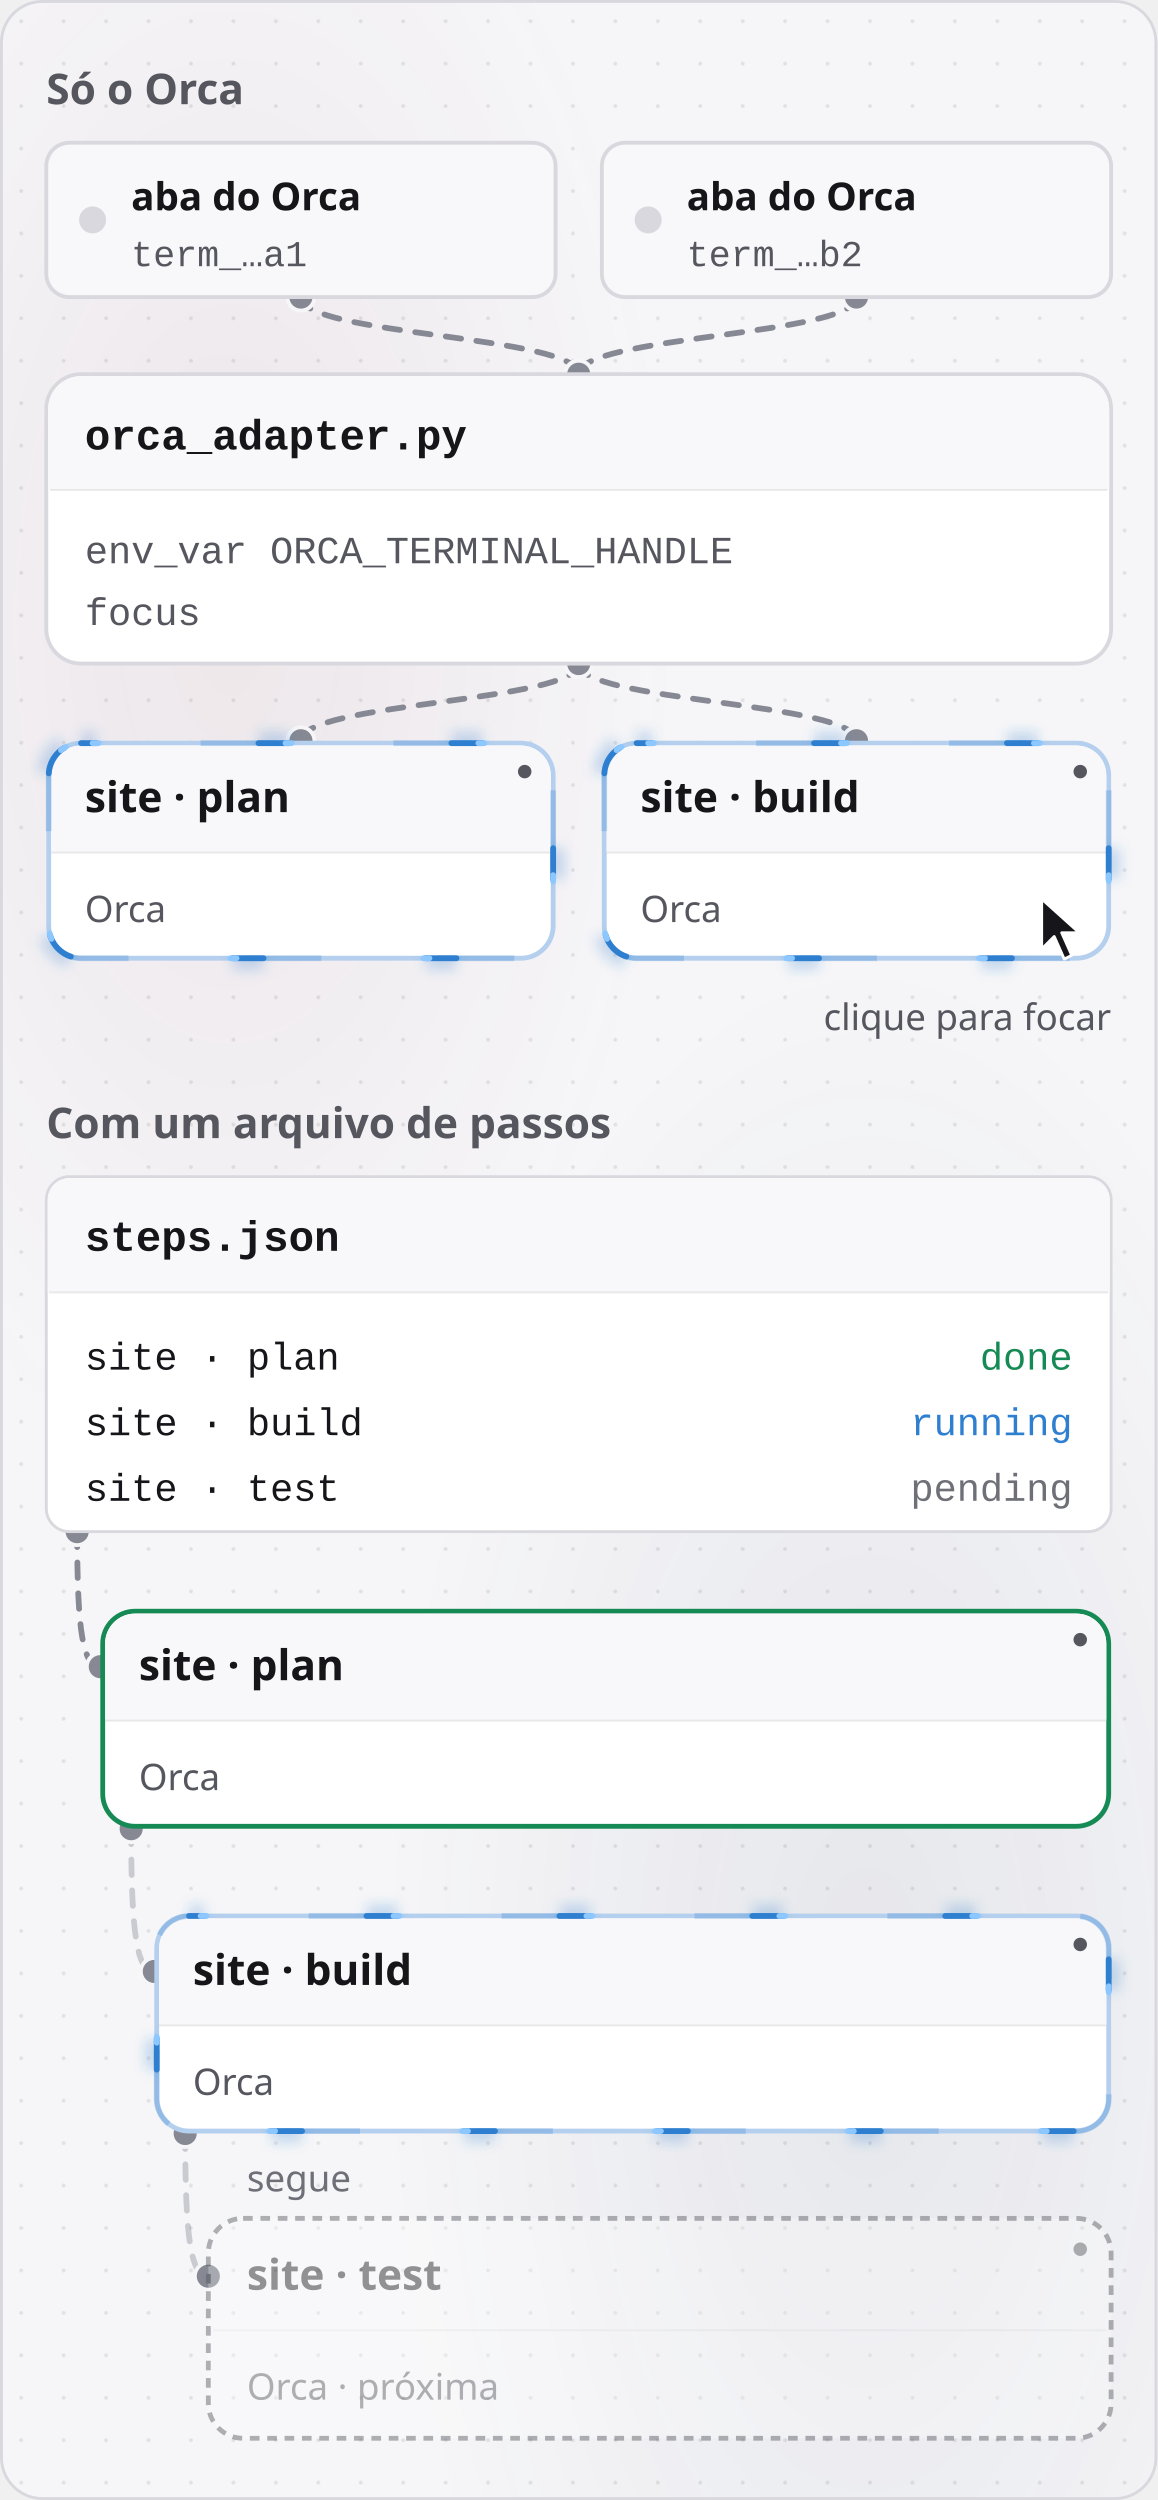
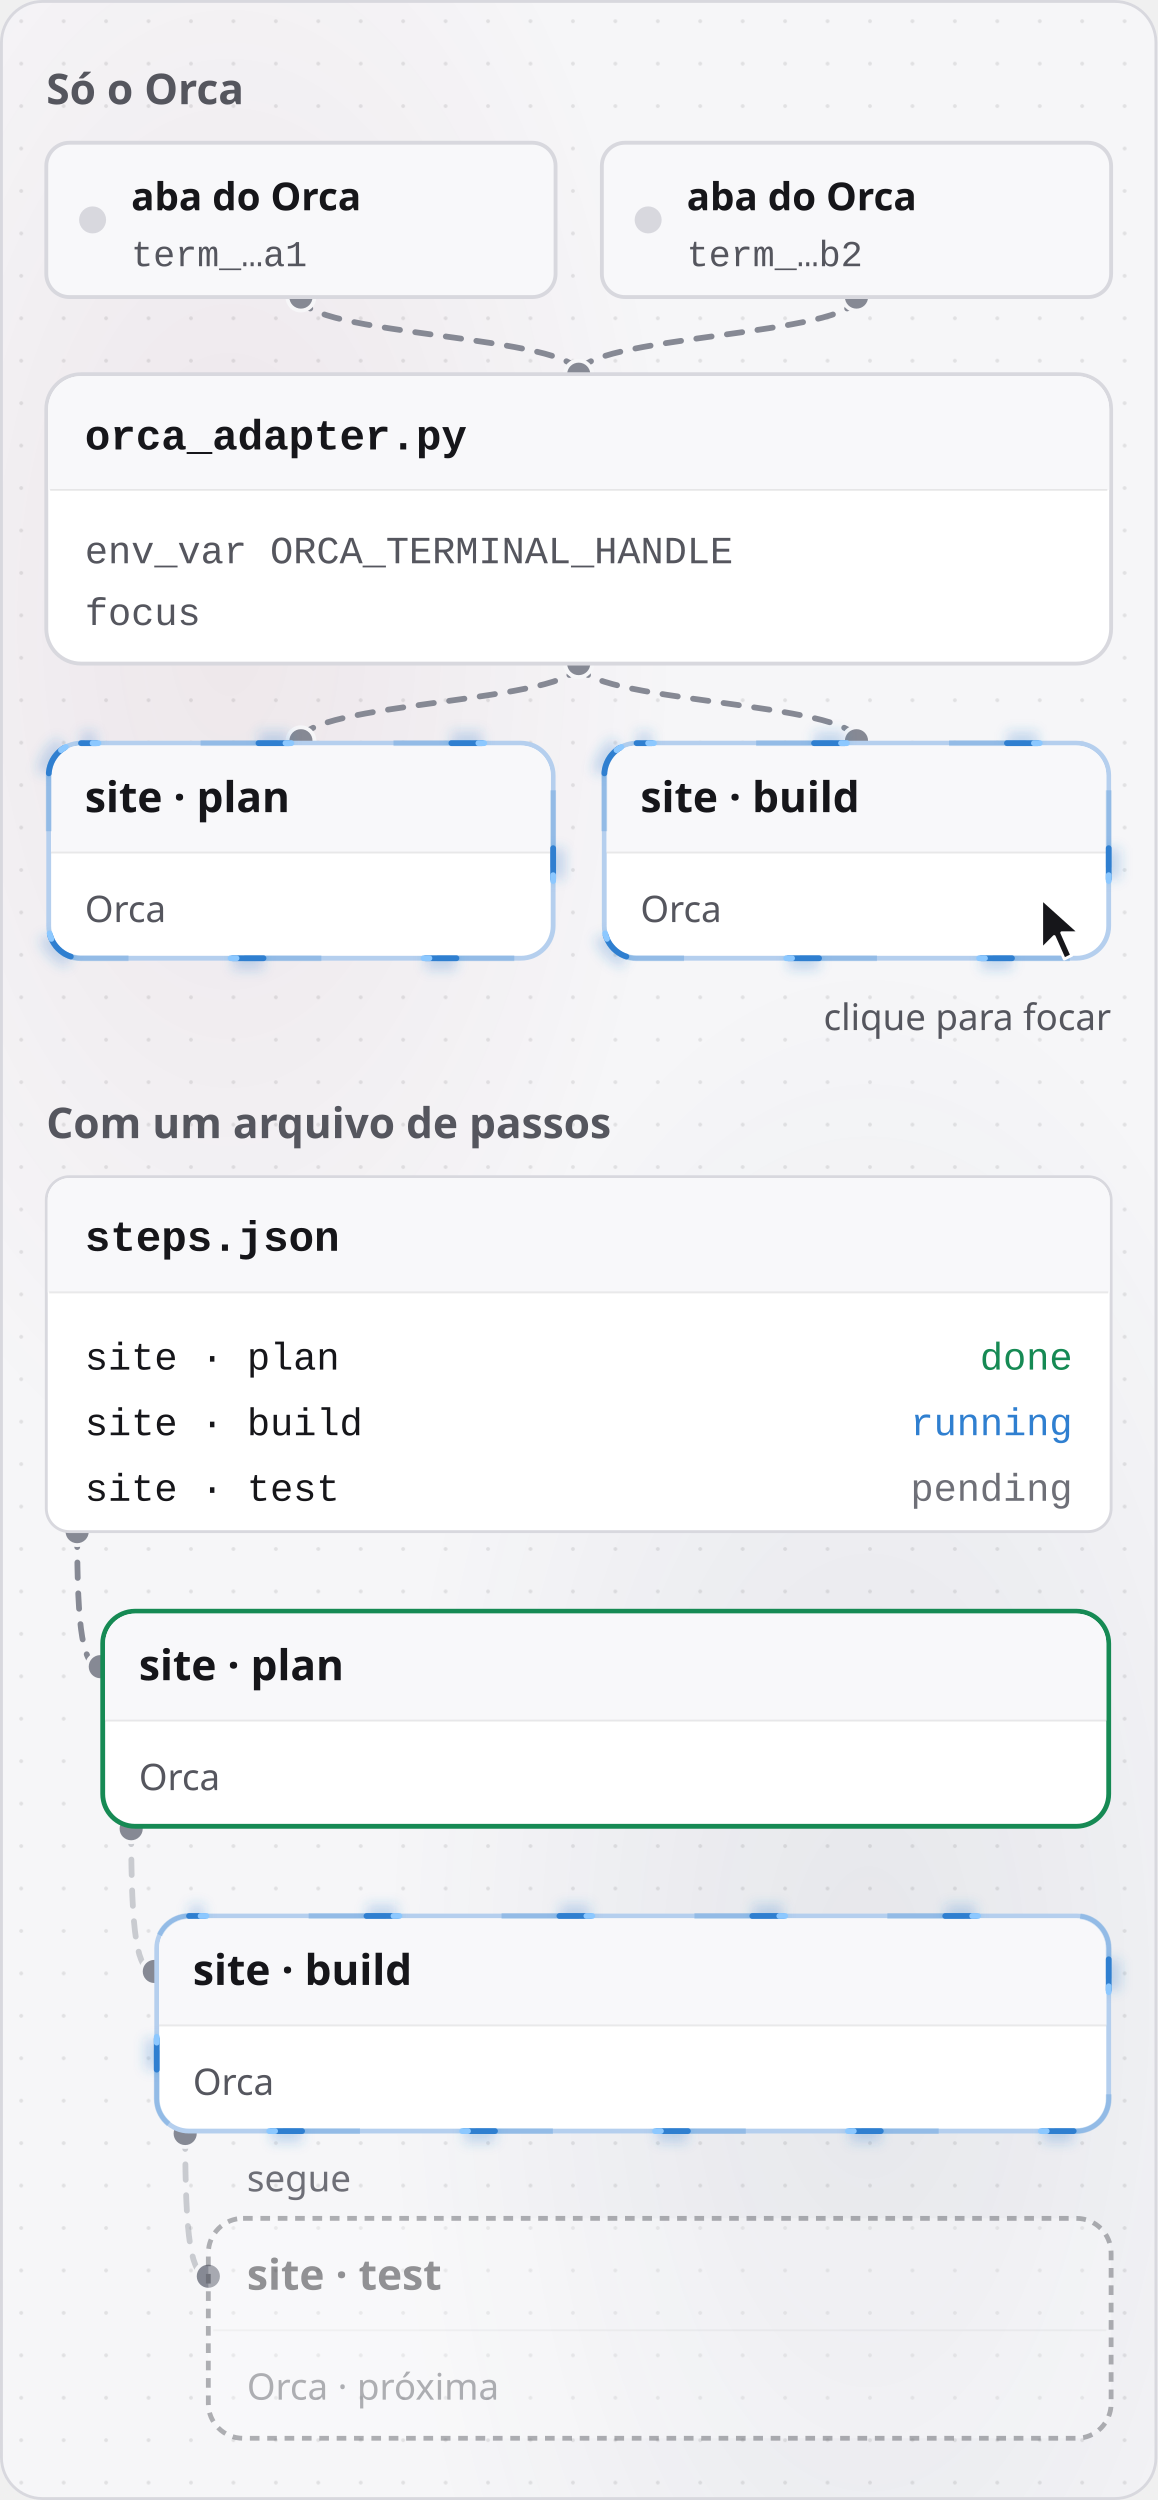
<svg xmlns="http://www.w3.org/2000/svg" viewBox="0 0 600 1296" width="600" height="1296" role="img" aria-labelledby="t d">
  <style>text{font-family:-apple-system,BlinkMacSystemFont,'Segoe UI','Noto Sans',Helvetica,Arial,sans-serif}.mono{font-family:ui-monospace,SFMono-Regular,'SF Mono',Menlo,Consolas,'Liberation Mono',monospace}.num{font-variant-numeric:tabular-nums}@keyframes spin{from{stroke-dashoffset:100}to{stroke-dashoffset:0}}.spin{animation:spin 3s linear infinite}@keyframes spint{from{stroke-dashoffset:130}to{stroke-dashoffset:30}}.spint{animation:spint 3s linear infinite}@keyframes spinh{from{stroke-dashoffset:86}to{stroke-dashoffset:-14}}.spinh{animation:spinh 3s linear infinite}.ph1{animation-delay:-1.1s}.ph2{animation-delay:-2.2s}.phn1{animation-delay:-.2s}.phn2{animation-delay:-.4s}.pq1{animation-delay:-.4s}@media (prefers-reduced-motion:reduce){*{animation:none!important}}</style>
  <defs>
    <pattern id="dots" width="22" height="22" patternUnits="userSpaceOnUse">
      <circle cx="11" cy="11" r="1" fill="#0f0f1117" />
    </pattern>
    <radialGradient id="ga">
      <stop offset="0" stop-color="#7a1c3e12" />
      <stop offset=".7" stop-color="#7a1c3e00" />
    </radialGradient>
    <radialGradient id="gb">
      <stop offset="0" stop-color="#242e5614" />
      <stop offset=".7" stop-color="#242e5600" />
    </radialGradient>
    <filter id="glow" x="-20%" y="-40%" width="140%" height="180%">
      <feGaussianBlur stdDeviation="3" />
    </filter>
    <clipPath id="panel">
      <rect width="600" height="1296" rx="22" />
    </clipPath>
  </defs>
  <g clip-path="url(#panel)">
    <rect width="600" height="1296" fill="#f6f6f8" />
    <ellipse cx="120" cy="324" rx="330" ry="648" fill="url(#ga)" />
    <ellipse cx="450" cy="1036.8" rx="360" ry="777.6" fill="url(#gb)" />
    <rect width="600" height="1296" fill="url(#dots)" />
  </g>
  <rect x=".75" y=".75" width="598.5" height="1294.5" rx="21.25" fill="none" stroke="#d8d8de" stroke-width="1.5" />
  <path d="M156,154 C156,174 300,174 300,194" fill="none" stroke="#868994" stroke-width="3" stroke-dasharray="8 8" stroke-linecap="round" />
  <circle cx="156" cy="154" r="7" fill="#868994" stroke="#f6f6f8" stroke-width="2" />
  <circle cx="300" cy="194" r="7" fill="#868994" stroke="#f6f6f8" stroke-width="2" />
  <path d="M444,154 C444,174 300,174 300,194" fill="none" stroke="#868994" stroke-width="3" stroke-dasharray="8 8" stroke-linecap="round" />
  <circle cx="444" cy="154" r="7" fill="#868994" stroke="#f6f6f8" stroke-width="2" />
  <circle cx="300" cy="194" r="7" fill="#868994" stroke="#f6f6f8" stroke-width="2" />
  <path d="M300,344 C300,364 156,364 156,384" fill="none" stroke="#868994" stroke-width="3" stroke-dasharray="8 8" stroke-linecap="round" />
  <circle cx="300" cy="344" r="7" fill="#868994" stroke="#f6f6f8" stroke-width="2" />
  <circle cx="156" cy="384" r="7" fill="#868994" stroke="#f6f6f8" stroke-width="2" />
  <path d="M300,344 C300,364 444,364 444,384" fill="none" stroke="#868994" stroke-width="3" stroke-dasharray="8 8" stroke-linecap="round" />
  <circle cx="300" cy="344" r="7" fill="#868994" stroke="#f6f6f8" stroke-width="2" />
  <circle cx="444" cy="384" r="7" fill="#868994" stroke="#f6f6f8" stroke-width="2" />
  <path d="M40,794 C40,846.5 43,864 52,864" fill="none" stroke="#868994" stroke-width="3" stroke-dasharray="8 8" stroke-linecap="round" />
  <circle cx="40" cy="794" r="7" fill="#868994" stroke="#f6f6f8" stroke-width="2" />
  <circle cx="52" cy="864" r="7" fill="#868994" stroke="#f6f6f8" stroke-width="2" />
  <path d="M68,948 C68,1003.5 71,1022 80,1022" fill="none" stroke="#86899466" stroke-width="3" stroke-dasharray="8 8" stroke-linecap="round" />
  <circle cx="68" cy="948" r="7" fill="#868994" stroke="#f6f6f8" stroke-width="2" />
  <circle cx="80" cy="1022" r="7" fill="#868994" stroke="#f6f6f8" stroke-width="2" />
  <path d="M96,1106 C96,1161.5 99,1180 108,1180" fill="none" stroke="#86899466" stroke-width="3" stroke-dasharray="8 8" stroke-linecap="round" />
  <circle cx="96" cy="1106" r="7" fill="#868994" stroke="#f6f6f8" stroke-width="2" />
  <circle cx="108" cy="1180" r="7" fill="#868994" stroke="#f6f6f8" stroke-width="2" />
  <text x="24" y="54" font-size="22" font-weight="700" fill="#55565e" data-free="1">Só o Orca</text>
  <rect x="24" y="74" width="264" height="80" rx="12" fill="#f8f8fa" stroke="#d8d8de" stroke-width="2" />
  <circle cx="48" cy="114" r="7" fill="#d8d8de" />
  <text x="68" y="109" font-size="20" font-weight="700" fill="#16161a" data-box="68,74,204,40">aba do Orca</text>
  <text x="68" y="138" font-size="19" class="mono" fill="#55565e" data-box="68,114,204,40">term_…a1</text>
  <rect x="312" y="74" width="264" height="80" rx="12" fill="#f8f8fa" stroke="#d8d8de" stroke-width="2" />
  <circle cx="336" cy="114" r="7" fill="#d8d8de" />
  <text x="356" y="109" font-size="20" font-weight="700" fill="#16161a" data-box="356,74,204,40">aba do Orca</text>
  <text x="356" y="138" font-size="19" class="mono" fill="#55565e" data-box="356,114,204,40">term_…b2</text>
  <rect x="24" y="194" width="552" height="150" rx="18" fill="#ffffff" stroke="#d8d8de" stroke-width="2" />
  <path d="M25,254 V212 A17,17 0 0 1 42,195 H558 A17,17 0 0 1 575,212 V254 Z" fill="#f8f8fa" />
  <line x1="26" y1="254" x2="574" y2="254" stroke="#0f0f1114" stroke-width="1" />
  <text x="44" y="233" font-size="22" font-weight="700" class="mono" fill="#16161a" data-box="44,194,512,60">orca_adapter.py</text>
  <text x="44" y="292" font-size="20" class="mono" fill="#55565e" data-box="44,272,512,30">env_var ORCA_TERMINAL_HANDLE</text>
  <text x="44" y="324" font-size="20" class="mono" fill="#55565e" data-box="44,304,512,30">focus</text>
  <g class="in0">
    <rect x="24" y="384" width="264" height="114" rx="18" fill="#b5cfee" />
    <g>
      <path d="M42,385.25 H270 A16.75,16.75 0 0 1 286.75,402 V480 A16.75,16.75 0 0 1 270,496.75 H42 A16.75,16.75 0 0 1 25.25,480 V402 A16.75,16.75 0 0 1 42,385.25 Z" pathLength="100" stroke-dasharray="16 84" stroke-dashoffset="8" class="spin pq0" fill="none" stroke="#2f7fd040" stroke-width="12" filter="url(#glow)" />
    </g>
    <rect x="26.5" y="386.5" width="259" height="109" rx="15.5" fill="#ffffff" />
    <path d="M26.5,442 V402 A15.5,15.5 0 0 1 42,386.5 H270 A15.5,15.5 0 0 1 285.5,402 V442 Z" fill="#f8f8fa" />
    <line x1="26.5" y1="442" x2="285.5" y2="442" stroke="#0f0f1114" stroke-width="1" />
    <text x="44" y="421" font-size="22" font-weight="700" fill="#16161a" data-box="44,384,220,58">site · plan</text>
    <text x="44" y="478" font-size="19" fill="#55565e" data-box="44,442,214,56">Orca</text>
-     <circle cx="272" cy="400" r="4.5" fill="#55565e" stroke="#f8f8fa" stroke-width="2" />
    <g>
      <path d="M42,385.25 H270 A16.75,16.75 0 0 1 286.75,402 V480 A16.75,16.75 0 0 1 270,496.75 H42 A16.75,16.75 0 0 1 25.25,480 V402 A16.75,16.75 0 0 1 42,385.25 Z" pathLength="100" stroke-dasharray="40 60" stroke-dashoffset="38" class="spint pq0" fill="none" stroke="#2f7fd040" stroke-width="3" />
      <path d="M42,385.25 H270 A16.75,16.75 0 0 1 286.75,402 V480 A16.75,16.75 0 0 1 270,496.75 H42 A16.75,16.75 0 0 1 25.25,480 V402 A16.75,16.75 0 0 1 42,385.25 Z" pathLength="100" stroke-dasharray="16 84" stroke-dashoffset="8" class="spin pq0" fill="none" stroke="#2f7fd0" stroke-width="3" stroke-linecap="round" />
      <path d="M42,385.25 H270 A16.75,16.75 0 0 1 286.75,402 V480 A16.75,16.75 0 0 1 270,496.75 H42 A16.75,16.75 0 0 1 25.25,480 V402 A16.75,16.75 0 0 1 42,385.25 Z" pathLength="100" stroke-dasharray="3 97" stroke-dashoffset="-6" class="spinh pq0" fill="none" stroke="#8cc8ff" stroke-width="3" stroke-linecap="round" />
    </g>
  </g>
  <g class="in0">
    <rect x="312" y="384" width="264" height="114" rx="18" fill="#b5cfee" />
    <g>
      <path d="M330,385.25 H558 A16.75,16.75 0 0 1 574.75,402 V480 A16.75,16.75 0 0 1 558,496.75 H330 A16.75,16.75 0 0 1 313.25,480 V402 A16.75,16.75 0 0 1 330,385.25 Z" pathLength="100" stroke-dasharray="16 84" stroke-dashoffset="8" class="spin pq1" fill="none" stroke="#2f7fd040" stroke-width="12" filter="url(#glow)" />
    </g>
    <rect x="314.5" y="386.5" width="259" height="109" rx="15.5" fill="#ffffff" />
    <path d="M314.5,442 V402 A15.5,15.5 0 0 1 330,386.5 H558 A15.5,15.5 0 0 1 573.5,402 V442 Z" fill="#f8f8fa" />
    <line x1="314.5" y1="442" x2="573.5" y2="442" stroke="#0f0f1114" stroke-width="1" />
    <text x="332" y="421" font-size="22" font-weight="700" fill="#16161a" data-box="332,384,220,58">site · build</text>
    <text x="332" y="478" font-size="19" fill="#55565e" data-box="332,442,214,56">Orca</text>
-     <circle cx="560" cy="400" r="4.5" fill="#55565e" stroke="#f8f8fa" stroke-width="2" />
    <g>
      <path d="M330,385.25 H558 A16.75,16.75 0 0 1 574.75,402 V480 A16.75,16.75 0 0 1 558,496.75 H330 A16.75,16.75 0 0 1 313.25,480 V402 A16.75,16.75 0 0 1 330,385.25 Z" pathLength="100" stroke-dasharray="40 60" stroke-dashoffset="38" class="spint pq1" fill="none" stroke="#2f7fd040" stroke-width="3" />
      <path d="M330,385.25 H558 A16.75,16.75 0 0 1 574.75,402 V480 A16.75,16.75 0 0 1 558,496.75 H330 A16.75,16.75 0 0 1 313.25,480 V402 A16.75,16.75 0 0 1 330,385.25 Z" pathLength="100" stroke-dasharray="16 84" stroke-dashoffset="8" class="spin pq1" fill="none" stroke="#2f7fd0" stroke-width="3" stroke-linecap="round" />
      <path d="M330,385.25 H558 A16.75,16.75 0 0 1 574.75,402 V480 A16.75,16.75 0 0 1 558,496.75 H330 A16.75,16.75 0 0 1 313.25,480 V402 A16.75,16.75 0 0 1 330,385.25 Z" pathLength="100" stroke-dasharray="3 97" stroke-dashoffset="-6" class="spinh pq1" fill="none" stroke="#8cc8ff" stroke-width="3" stroke-linecap="round" />
    </g>
  </g>
  <path d="M540,466 l0,26 l6.5,-6.5 l5.2,11.7 l3.9,-1.95 l-5.2,-11.7 l9.1,0 Z" fill="#16161a" stroke="#ffffff" stroke-width="1.5" stroke-linejoin="round" />
  <text x="576" y="534" font-size="19" text-anchor="end" fill="#55565e" data-free="1">clique para focar</text>
  <text x="24" y="590" font-size="22" font-weight="700" fill="#55565e" data-free="1">Com um arquivo de passos</text>
  <rect x="24" y="610" width="552" height="184" rx="12" fill="#ffffff" stroke="#d8d8de" stroke-width="1.5" />
  <path d="M24.75,670 V622 A11.25,11.25 0 0 1 36,610.75 H564 A11.25,11.25 0 0 1 575.25,622 V670 Z" fill="#f8f8fa" />
  <line x1="25.5" y1="670" x2="574.5" y2="670" stroke="#0f0f1114" stroke-width="1" />
  <text x="44" y="648.4" font-size="22" font-weight="700" class="mono" fill="#16161a" data-box="44,610,512,60">steps.json</text>
  <text x="44" y="710" font-size="20" class="mono" fill="#16161a" data-box="44,690,138.4,34">site · plan</text>
  <text x="556" y="710" font-size="20" text-anchor="end" class="mono" fill="#168a54" data-box="467.2,690,88.8,34">done</text>
  <text x="44" y="744" font-size="20" class="mono" fill="#16161a" data-box="44,724,150.8,34">site · build</text>
  <text x="556" y="744" font-size="20" text-anchor="end" class="mono" fill="#2f7fd0" data-box="467.2,724,88.8,34">running</text>
  <text x="44" y="778" font-size="20" class="mono" fill="#16161a" data-box="44,758,138.4,34">site · test</text>
  <text x="556" y="778" font-size="20" text-anchor="end" class="mono" fill="#6e6f77" data-box="467.2,758,88.8,34">pending</text>
  <g class="in0">
    <rect x="52" y="834" width="524" height="114" rx="18" fill="#168a54" />
    <rect x="54.5" y="836.5" width="519" height="109" rx="15.5" fill="#ffffff" />
    <path d="M54.5,892 V852 A15.5,15.5 0 0 1 70,836.5 H558 A15.5,15.5 0 0 1 573.5,852 V892 Z" fill="#f8f8fa" />
    <line x1="54.5" y1="892" x2="573.5" y2="892" stroke="#0f0f1114" stroke-width="1" />
    <text x="72" y="871" font-size="22" font-weight="700" fill="#16161a" data-box="72,834,480,58">site · plan</text>
    <text x="72" y="928" font-size="19" fill="#55565e" data-box="72,892,474,56">Orca</text>
-     <circle cx="560" cy="850" r="4.5" fill="#55565e" stroke="#f8f8fa" stroke-width="2" />
  </g>
  <g class="in0">
    <rect x="80" y="992" width="496" height="114" rx="18" fill="#b5cfee" />
    <g>
      <path d="M98,993.25 H558 A16.75,16.75 0 0 1 574.75,1010 V1088 A16.75,16.75 0 0 1 558,1104.75 H98 A16.75,16.75 0 0 1 81.25,1088 V1010 A16.75,16.75 0 0 1 98,993.25 Z" pathLength="100" stroke-dasharray="16 84" stroke-dashoffset="8" class="spin pq0" fill="none" stroke="#2f7fd040" stroke-width="12" filter="url(#glow)" />
    </g>
    <rect x="82.5" y="994.5" width="491" height="109" rx="15.5" fill="#ffffff" />
    <path d="M82.5,1050 V1010 A15.5,15.5 0 0 1 98,994.5 H558 A15.5,15.5 0 0 1 573.5,1010 V1050 Z" fill="#f8f8fa" />
    <line x1="82.5" y1="1050" x2="573.5" y2="1050" stroke="#0f0f1114" stroke-width="1" />
    <text x="100" y="1029" font-size="22" font-weight="700" fill="#16161a" data-box="100,992,452,58">site · build</text>
    <text x="100" y="1086" font-size="19" fill="#55565e" data-box="100,1050,446,56">Orca</text>
-     <circle cx="560" cy="1008" r="4.5" fill="#55565e" stroke="#f8f8fa" stroke-width="2" />
    <g>
      <path d="M98,993.25 H558 A16.75,16.75 0 0 1 574.75,1010 V1088 A16.75,16.75 0 0 1 558,1104.75 H98 A16.75,16.75 0 0 1 81.25,1088 V1010 A16.75,16.75 0 0 1 98,993.25 Z" pathLength="100" stroke-dasharray="40 60" stroke-dashoffset="38" class="spint pq0" fill="none" stroke="#2f7fd040" stroke-width="3" />
      <path d="M98,993.25 H558 A16.75,16.75 0 0 1 574.75,1010 V1088 A16.75,16.75 0 0 1 558,1104.75 H98 A16.75,16.75 0 0 1 81.25,1088 V1010 A16.75,16.75 0 0 1 98,993.25 Z" pathLength="100" stroke-dasharray="16 84" stroke-dashoffset="8" class="spin pq0" fill="none" stroke="#2f7fd0" stroke-width="3" stroke-linecap="round" />
      <path d="M98,993.25 H558 A16.75,16.75 0 0 1 574.75,1010 V1088 A16.75,16.75 0 0 1 558,1104.75 H98 A16.75,16.75 0 0 1 81.25,1088 V1010 A16.75,16.75 0 0 1 98,993.25 Z" pathLength="100" stroke-dasharray="3 97" stroke-dashoffset="-6" class="spinh pq0" fill="none" stroke="#8cc8ff" stroke-width="3" stroke-linecap="round" />
    </g>
  </g>
  <g class="in0">
    <g opacity=".45">
      <rect x="108" y="1150" width="468" height="114" rx="18" fill="#ffffff99" stroke="#55565e" stroke-width="2.5" stroke-dasharray="5 4" />
      <line x1="110.5" y1="1208" x2="573.5" y2="1208" stroke="#0f0f1114" stroke-width="1" />
      <text x="128" y="1187" font-size="22" font-weight="700" fill="#16161a" data-box="128,1150,424,58">site · test</text>
      <text x="128" y="1244" font-size="19" fill="#55565e" data-box="128,1208,418,56">Orca · próxima</text>
-       <circle cx="560" cy="1166" r="4.5" fill="#55565e" stroke="#f8f8fa" stroke-width="2" />
    </g>
  </g>
  <text x="128" y="1136" font-size="19" fill="#6e6f77" data-free="1">segue</text>
</svg>
